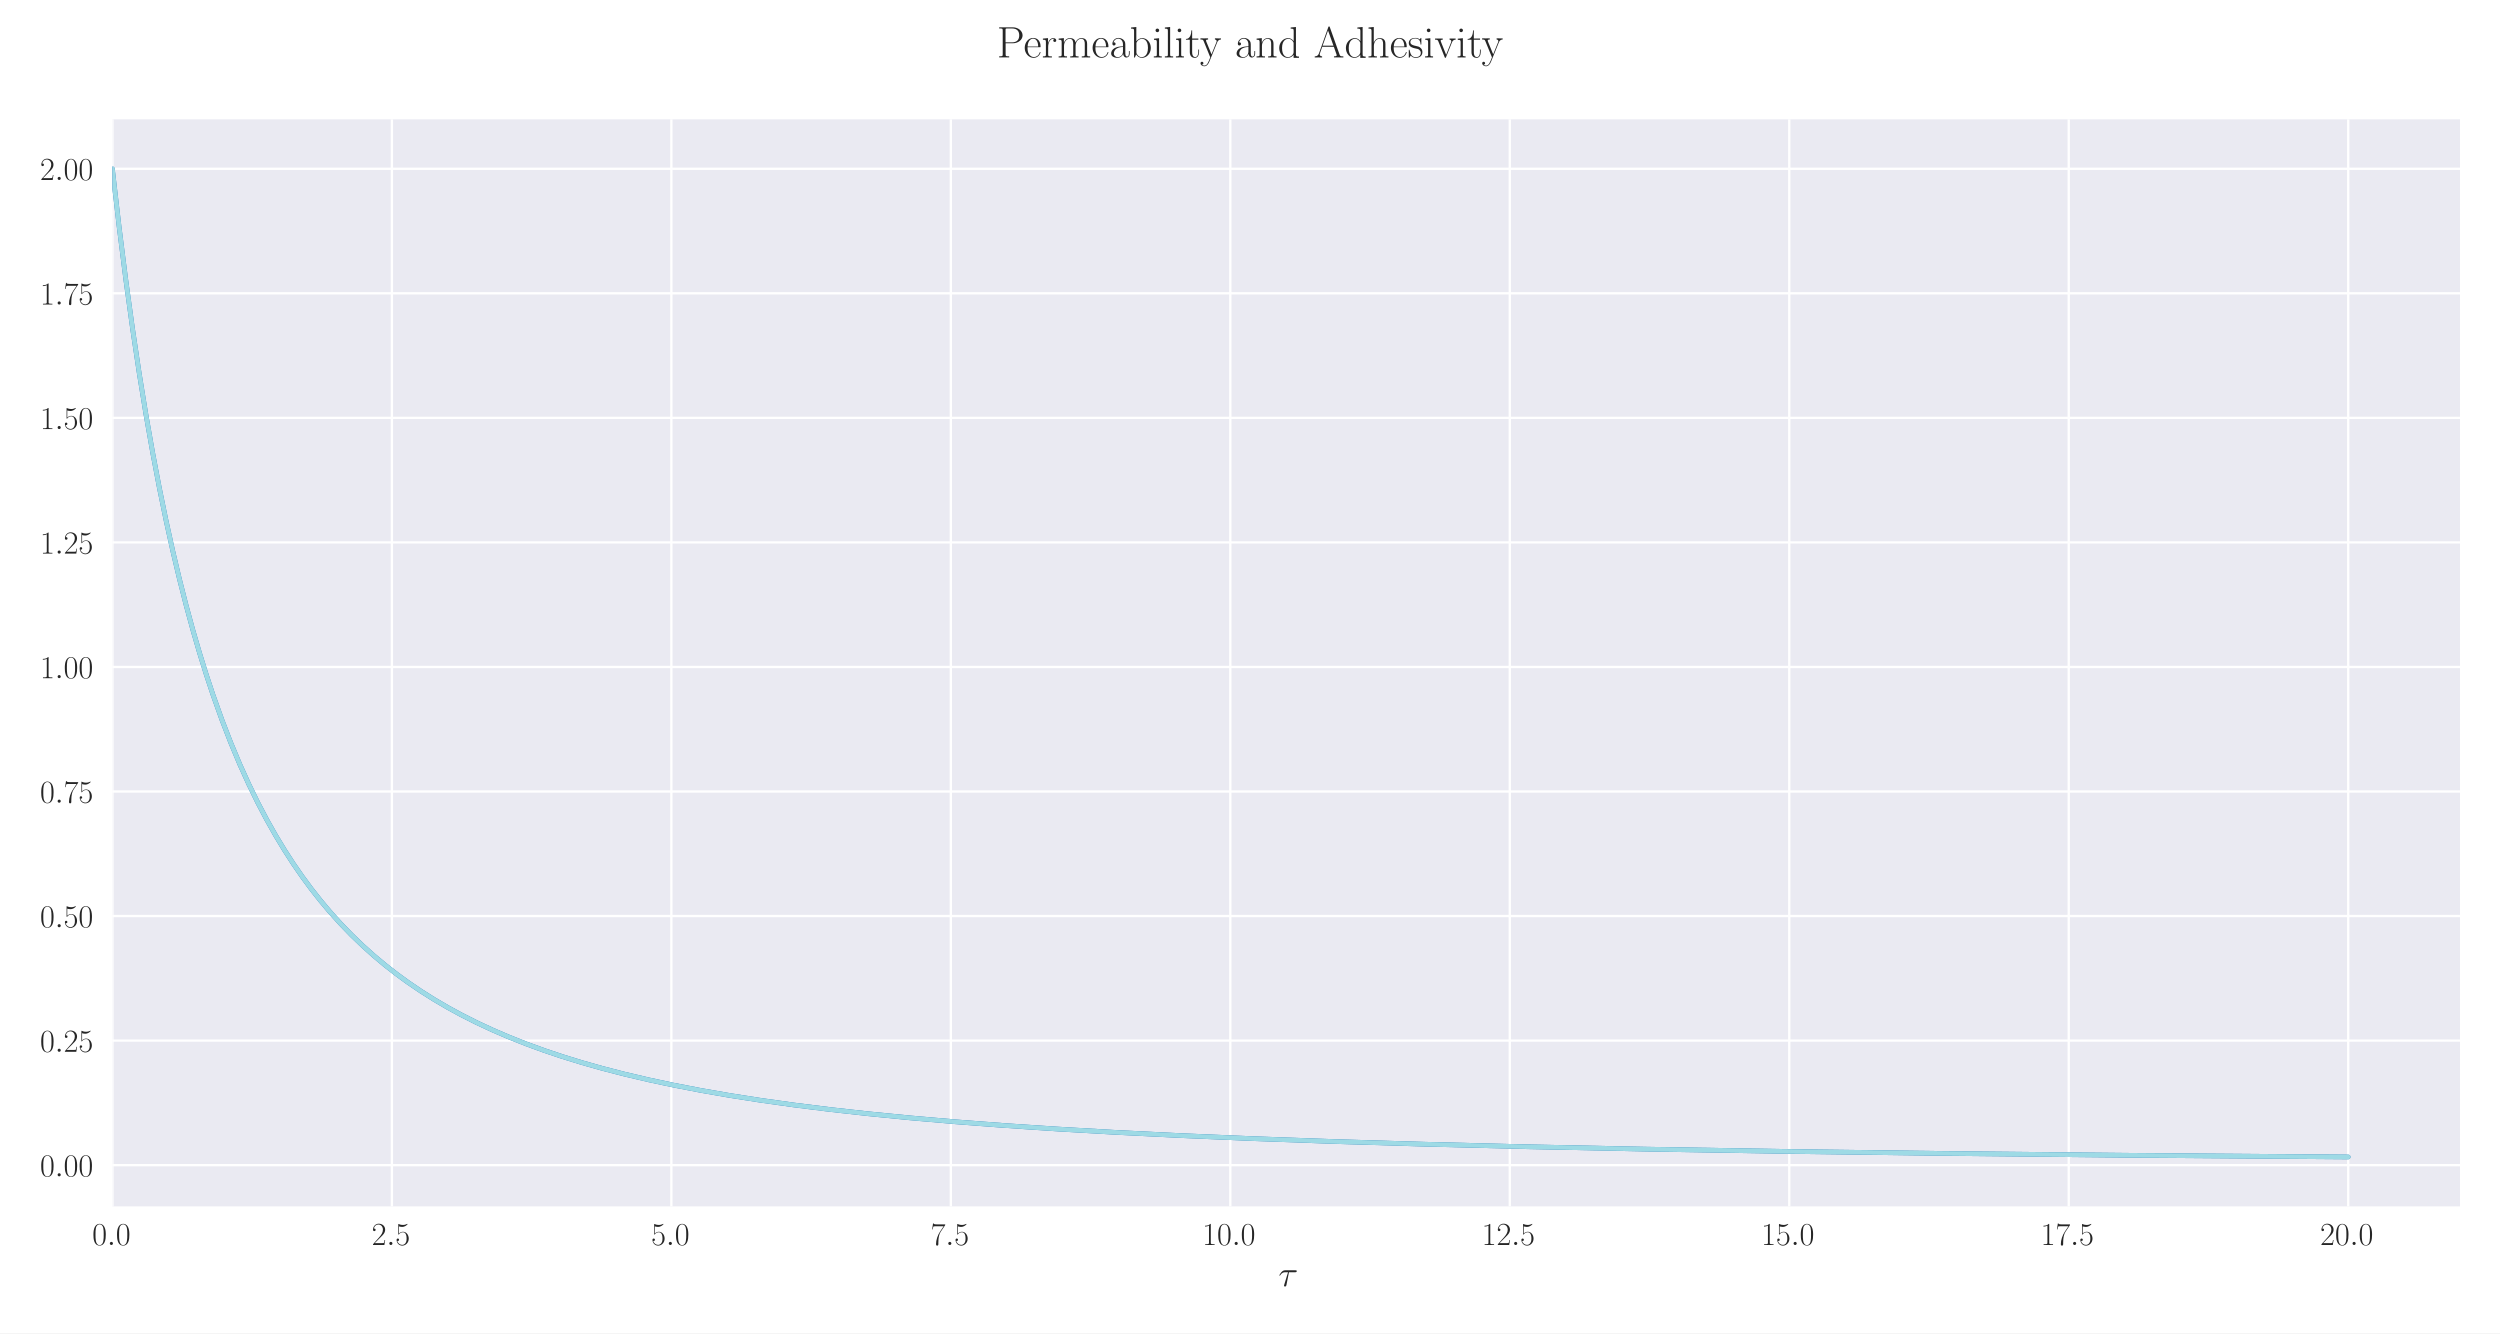
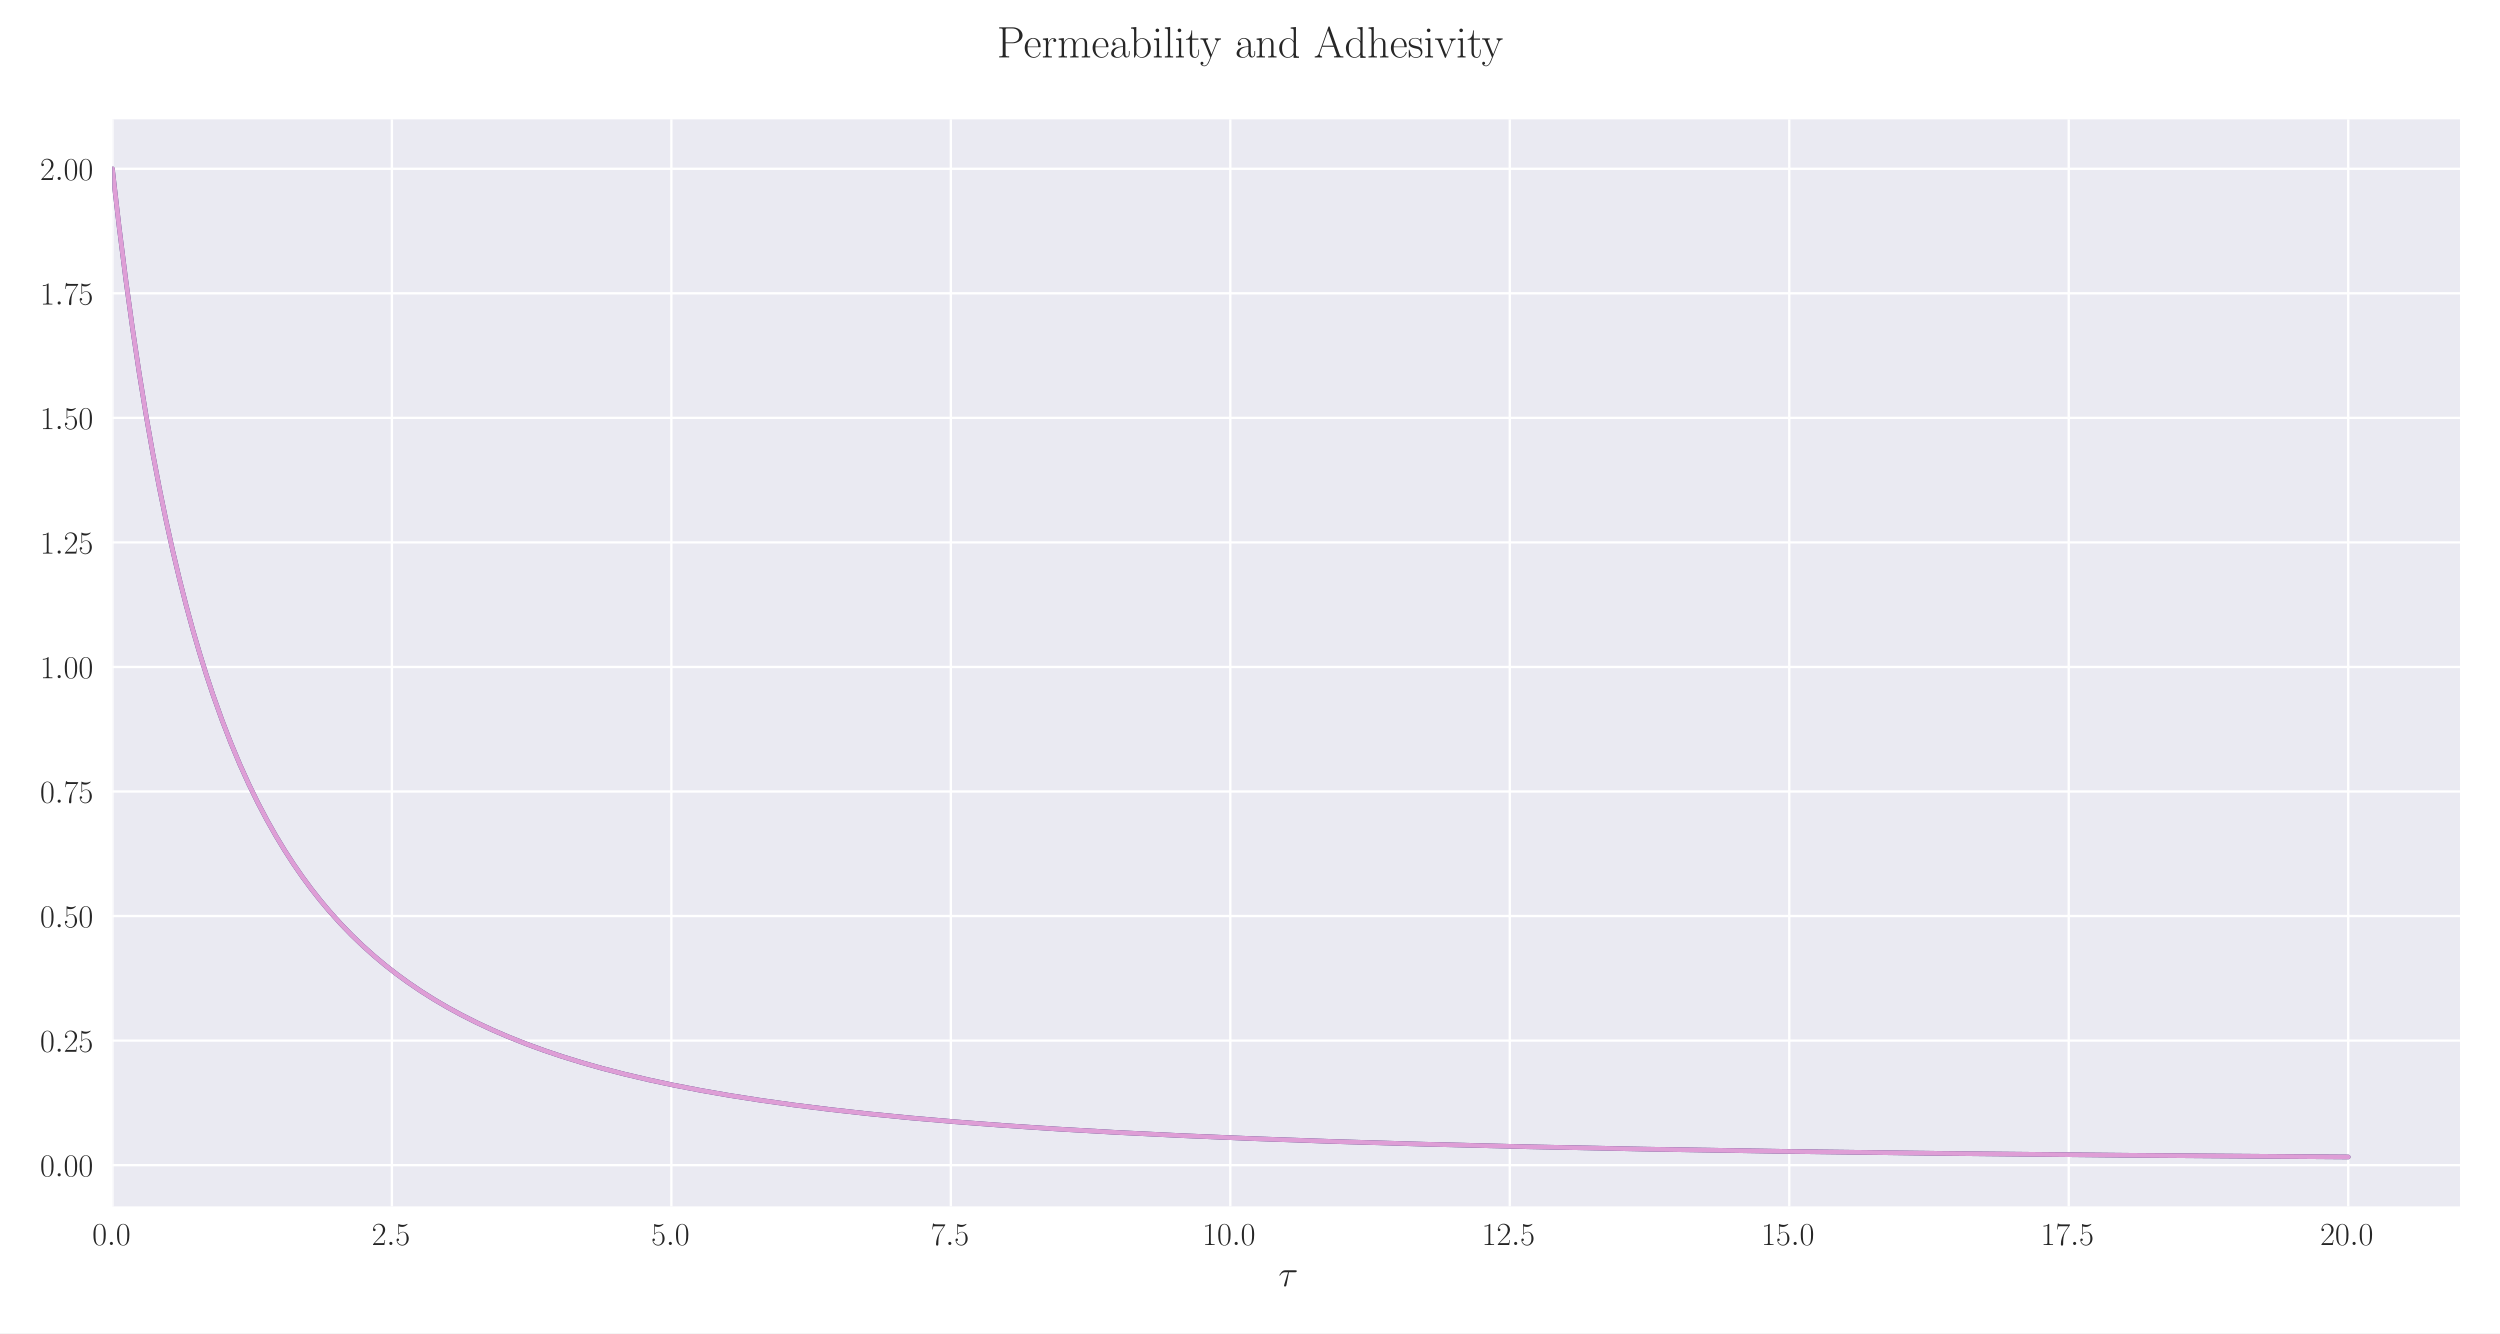
<svg xmlns="http://www.w3.org/2000/svg" xmlns:xlink="http://www.w3.org/1999/xlink" width="1080pt" height="576pt" viewBox="0 0 1080 576" version="1.1">
  <defs>
    <style type="text/css">*{stroke-linejoin: round; stroke-linecap: butt}</style>
  </defs>
  <g id="figure_1">
    <g id="patch_1">
      <path d="M 0 576  L 1080 576  L 1080 0  L 0 0  z " style="fill: #ffffff" />
    </g>
    <g id="axes_1">
      <g id="patch_2">
        <path d="M 48.559 521.153  L 1062.72 521.153  L 1062.72 51.564  L 48.559 51.564  z " style="fill: #eaeaf2" />
      </g>
      <g id="matplotlib.axis_1">
        <g id="xtick_1">
          <g id="line2d_1">
-             <path d="M 48.559 521.153  L 48.559 51.564  " clip-path="url(#pfae869abbf)" style="fill: none; stroke: #ffffff; stroke-linecap: round" />
+             <path d="M 48.559 521.153  L 48.559 51.564  " clip-path="url(#pb18ae7e3a8)" style="fill: none; stroke: #ffffff; stroke-linecap: round" />
          </g>
          <g id="line2d_2" />
          <g id="text_1">
            <g style="fill: #262626" transform="translate(39.83378 537.8389) scale(0.14 -0.14)">
              <defs>
                <path id="CMR17-30" d="M 2688 2025  C 2688 2416 2682 3080 2413 3591  C 2176 4039 1798 4198 1466 4198  C 1158 4198 768 4058 525 3597  C 269 3118 243 2524 243 2025  C 243 1661 250 1106 448 619  C 723 -39 1216 -128 1466 -128  C 1760 -128 2208 -7 2470 600  C 2662 1042 2688 1559 2688 2025  z M 1466 -26  C 1056 -26 813 325 723 812  C 653 1188 653 1738 653 2096  C 653 2588 653 2997 736 3387  C 858 3929 1216 4096 1466 4096  C 1728 4096 2067 3923 2189 3400  C 2272 3036 2278 2607 2278 2096  C 2278 1680 2278 1169 2202 792  C 2067 95 1690 -26 1466 -26  z " transform="scale(0.015625)" />
                <path id="CMMI12-3a" d="M 1178 307  C 1178 492 1024 619 870 619  C 685 619 557 466 557 313  C 557 128 710 0 864 0  C 1050 0 1178 153 1178 307  z " transform="scale(0.015625)" />
              </defs>
              <use xlink:href="#CMR17-30" transform="scale(0.996264)" />
              <use xlink:href="#CMMI12-3a" transform="translate(45.69048 0) scale(0.996264)" />
              <use xlink:href="#CMR17-30" transform="translate(72.78765 0) scale(0.996264)" />
            </g>
          </g>
        </g>
        <g id="xtick_2">
          <g id="line2d_3">
-             <path d="M 169.293 521.153  L 169.293 51.564  " clip-path="url(#pfae869abbf)" style="fill: none; stroke: #ffffff; stroke-linecap: round" />
+             <path d="M 169.293 521.153  L 169.293 51.564  " clip-path="url(#pb18ae7e3a8)" style="fill: none; stroke: #ffffff; stroke-linecap: round" />
          </g>
          <g id="line2d_4" />
          <g id="text_2">
            <g style="fill: #262626" transform="translate(160.5672 537.8389) scale(0.14 -0.14)">
              <defs>
                <path id="CMR17-32" d="M 2669 989  L 2554 989  C 2490 536 2438 459 2413 420  C 2381 369 1920 369 1830 369  L 602 369  C 832 619 1280 1072 1824 1597  C 2214 1967 2669 2402 2669 3035  C 2669 3790 2067 4224 1395 4224  C 691 4224 262 3604 262 3030  C 262 2780 448 2748 525 2748  C 589 2748 781 2787 781 3010  C 781 3207 614 3264 525 3264  C 486 3264 448 3258 422 3245  C 544 3790 915 4058 1306 4058  C 1862 4058 2227 3617 2227 3035  C 2227 2479 1901 2000 1536 1584  L 262 146  L 262 0  L 2515 0  L 2669 989  z " transform="scale(0.015625)" />
                <path id="CMR17-35" d="M 730 3692  C 794 3666 1056 3584 1325 3584  C 1920 3584 2246 3911 2432 4100  C 2432 4157 2432 4192 2394 4192  C 2387 4192 2374 4192 2323 4163  C 2099 4058 1837 3973 1517 3973  C 1325 3973 1037 3999 723 4139  C 653 4171 640 4171 634 4171  C 602 4171 595 4164 595 4037  L 595 2203  C 595 2089 595 2057 659 2057  C 691 2057 704 2070 736 2114  C 941 2401 1222 2522 1542 2522  C 1766 2522 2246 2382 2246 1289  C 2246 1085 2246 715 2054 421  C 1894 159 1645 25 1370 25  C 947 25 518 320 403 814  C 429 807 480 795 506 795  C 589 795 749 840 749 1038  C 749 1210 627 1280 506 1280  C 358 1280 262 1190 262 1011  C 262 454 704 -128 1382 -128  C 2042 -128 2669 440 2669 1264  C 2669 2030 2170 2624 1549 2624  C 1222 2624 947 2503 730 2274  L 730 3692  z " transform="scale(0.015625)" />
              </defs>
              <use xlink:href="#CMR17-32" transform="scale(0.996264)" />
              <use xlink:href="#CMMI12-3a" transform="translate(45.69048 0) scale(0.996264)" />
              <use xlink:href="#CMR17-35" transform="translate(72.78765 0) scale(0.996264)" />
            </g>
          </g>
        </g>
        <g id="xtick_3">
          <g id="line2d_5">
-             <path d="M 290.026 521.153  L 290.026 51.564  " clip-path="url(#pfae869abbf)" style="fill: none; stroke: #ffffff; stroke-linecap: round" />
+             <path d="M 290.026 521.153  L 290.026 51.564  " clip-path="url(#pb18ae7e3a8)" style="fill: none; stroke: #ffffff; stroke-linecap: round" />
          </g>
          <g id="line2d_6" />
          <g id="text_3">
            <g style="fill: #262626" transform="translate(281.3007 537.8389) scale(0.14 -0.14)">
              <use xlink:href="#CMR17-35" transform="scale(0.996264)" />
              <use xlink:href="#CMMI12-3a" transform="translate(45.69048 0) scale(0.996264)" />
              <use xlink:href="#CMR17-30" transform="translate(72.78765 0) scale(0.996264)" />
            </g>
          </g>
        </g>
        <g id="xtick_4">
          <g id="line2d_7">
-             <path d="M 410.759 521.153  L 410.759 51.564  " clip-path="url(#pfae869abbf)" style="fill: none; stroke: #ffffff; stroke-linecap: round" />
+             <path d="M 410.759 521.153  L 410.759 51.564  " clip-path="url(#pb18ae7e3a8)" style="fill: none; stroke: #ffffff; stroke-linecap: round" />
          </g>
          <g id="line2d_8" />
          <g id="text_4">
            <g style="fill: #262626" transform="translate(402.0341 537.8389) scale(0.14 -0.14)">
              <defs>
                <path id="CMR17-37" d="M 2886 3941  L 2886 4081  L 1382 4081  C 634 4081 621 4165 595 4288  L 480 4288  L 294 3094  L 410 3094  C 429 3215 474 3540 550 3661  C 589 3712 1062 3712 1171 3712  L 2579 3712  L 1869 2661  C 1395 1954 1069 999 1069 165  C 1069 89 1069 -128 1299 -128  C 1530 -128 1530 89 1530 171  L 1530 465  C 1530 1508 1709 2196 2003 2636  L 2886 3941  z " transform="scale(0.015625)" />
              </defs>
              <use xlink:href="#CMR17-37" transform="scale(0.996264)" />
              <use xlink:href="#CMMI12-3a" transform="translate(45.69048 0) scale(0.996264)" />
              <use xlink:href="#CMR17-35" transform="translate(72.78765 0) scale(0.996264)" />
            </g>
          </g>
        </g>
        <g id="xtick_5">
          <g id="line2d_9">
-             <path d="M 531.493 521.153  L 531.493 51.564  " clip-path="url(#pfae869abbf)" style="fill: none; stroke: #ffffff; stroke-linecap: round" />
+             <path d="M 531.493 521.153  L 531.493 51.564  " clip-path="url(#pb18ae7e3a8)" style="fill: none; stroke: #ffffff; stroke-linecap: round" />
          </g>
          <g id="line2d_10" />
          <g id="text_5">
            <g style="fill: #262626" transform="translate(519.3533 537.8389) scale(0.14 -0.14)">
              <defs>
                <path id="CMR17-31" d="M 1702 4058  C 1702 4192 1696 4192 1606 4192  C 1357 3916 979 3827 621 3827  C 602 3827 570 3827 563 3808  C 557 3795 557 3782 557 3648  C 755 3648 1088 3686 1344 3839  L 1344 461  C 1344 236 1331 160 781 160  L 589 160  L 589 0  C 896 0 1216 0 1523 0  C 1830 0 2150 0 2458 0  L 2458 160  L 2266 160  C 1715 160 1702 230 1702 458  L 1702 4058  z " transform="scale(0.015625)" />
              </defs>
              <use xlink:href="#CMR17-31" transform="scale(0.996264)" />
              <use xlink:href="#CMR17-30" transform="translate(45.69048 0) scale(0.996264)" />
              <use xlink:href="#CMMI12-3a" transform="translate(91.38095 0) scale(0.996264)" />
              <use xlink:href="#CMR17-30" transform="translate(118.4781 0) scale(0.996264)" />
            </g>
          </g>
        </g>
        <g id="xtick_6">
          <g id="line2d_11">
-             <path d="M 652.226 521.153  L 652.226 51.564  " clip-path="url(#pfae869abbf)" style="fill: none; stroke: #ffffff; stroke-linecap: round" />
+             <path d="M 652.226 521.153  L 652.226 51.564  " clip-path="url(#pb18ae7e3a8)" style="fill: none; stroke: #ffffff; stroke-linecap: round" />
          </g>
          <g id="line2d_12" />
          <g id="text_6">
            <g style="fill: #262626" transform="translate(640.0868 537.8389) scale(0.14 -0.14)">
              <use xlink:href="#CMR17-31" transform="scale(0.996264)" />
              <use xlink:href="#CMR17-32" transform="translate(45.69048 0) scale(0.996264)" />
              <use xlink:href="#CMMI12-3a" transform="translate(91.38095 0) scale(0.996264)" />
              <use xlink:href="#CMR17-35" transform="translate(118.4781 0) scale(0.996264)" />
            </g>
          </g>
        </g>
        <g id="xtick_7">
          <g id="line2d_13">
-             <path d="M 772.96 521.153  L 772.96 51.564  " clip-path="url(#pfae869abbf)" style="fill: none; stroke: #ffffff; stroke-linecap: round" />
+             <path d="M 772.96 521.153  L 772.96 51.564  " clip-path="url(#pb18ae7e3a8)" style="fill: none; stroke: #ffffff; stroke-linecap: round" />
          </g>
          <g id="line2d_14" />
          <g id="text_7">
            <g style="fill: #262626" transform="translate(760.8202 537.8389) scale(0.14 -0.14)">
              <use xlink:href="#CMR17-31" transform="scale(0.996264)" />
              <use xlink:href="#CMR17-35" transform="translate(45.69048 0) scale(0.996264)" />
              <use xlink:href="#CMMI12-3a" transform="translate(91.38095 0) scale(0.996264)" />
              <use xlink:href="#CMR17-30" transform="translate(118.4781 0) scale(0.996264)" />
            </g>
          </g>
        </g>
        <g id="xtick_8">
          <g id="line2d_15">
-             <path d="M 893.693 521.153  L 893.693 51.564  " clip-path="url(#pfae869abbf)" style="fill: none; stroke: #ffffff; stroke-linecap: round" />
+             <path d="M 893.693 521.153  L 893.693 51.564  " clip-path="url(#pb18ae7e3a8)" style="fill: none; stroke: #ffffff; stroke-linecap: round" />
          </g>
          <g id="line2d_16" />
          <g id="text_8">
            <g style="fill: #262626" transform="translate(881.5536 537.8389) scale(0.14 -0.14)">
              <use xlink:href="#CMR17-31" transform="scale(0.996264)" />
              <use xlink:href="#CMR17-37" transform="translate(45.69048 0) scale(0.996264)" />
              <use xlink:href="#CMMI12-3a" transform="translate(91.38095 0) scale(0.996264)" />
              <use xlink:href="#CMR17-35" transform="translate(118.4781 0) scale(0.996264)" />
            </g>
          </g>
        </g>
        <g id="xtick_9">
          <g id="line2d_17">
-             <path d="M 1014.427 521.153  L 1014.427 51.564  " clip-path="url(#pfae869abbf)" style="fill: none; stroke: #ffffff; stroke-linecap: round" />
+             <path d="M 1014.427 521.153  L 1014.427 51.564  " clip-path="url(#pb18ae7e3a8)" style="fill: none; stroke: #ffffff; stroke-linecap: round" />
          </g>
          <g id="line2d_18" />
          <g id="text_9">
            <g style="fill: #262626" transform="translate(1002.287 537.8389) scale(0.14 -0.14)">
              <use xlink:href="#CMR17-32" transform="scale(0.996264)" />
              <use xlink:href="#CMR17-30" transform="translate(45.69048 0) scale(0.996264)" />
              <use xlink:href="#CMMI12-3a" transform="translate(91.38095 0) scale(0.996264)" />
              <use xlink:href="#CMR17-30" transform="translate(118.4781 0) scale(0.996264)" />
            </g>
          </g>
        </g>
        <g id="text_10">
          <g style="fill: #262626" transform="translate(552.2504 555.6205) scale(0.16 -0.16)">
            <defs>
              <path id="CMMI12-1c" d="M 1837 2408  L 2899 2408  C 2982 2408 3194 2408 3194 2612  C 3194 2752 3072 2752 2957 2752  L 1197 2752  C 1050 2752 832 2752 538 2440  C 371 2255 166 1917 166 1879  C 166 1841 198 1828 237 1828  C 282 1828 288 1847 320 1885  C 653 2408 986 2408 1146 2408  L 1677 2408  L 1011 223  C 979 127 979 114 979 95  C 979 25 1024 -64 1152 -64  C 1350 -64 1382 108 1402 203  L 1837 2408  z " transform="scale(0.015625)" />
            </defs>
            <use xlink:href="#CMMI12-1c" transform="scale(0.996264)" />
          </g>
        </g>
      </g>
      <g id="matplotlib.axis_2">
        <g id="ytick_1">
          <g id="line2d_19">
-             <path d="M 48.559 503.342  L 1062.72 503.342  " clip-path="url(#pfae869abbf)" style="fill: none; stroke: #ffffff; stroke-linecap: round" />
+             <path d="M 48.559 503.342  L 1062.72 503.342  " clip-path="url(#pb18ae7e3a8)" style="fill: none; stroke: #ffffff; stroke-linecap: round" />
          </g>
          <g id="line2d_20" />
          <g id="text_11">
            <g style="fill: #262626" transform="translate(17.28 508.1851) scale(0.14 -0.14)">
              <use xlink:href="#CMR17-30" transform="scale(0.996264)" />
              <use xlink:href="#CMMI12-3a" transform="translate(45.69048 0) scale(0.996264)" />
              <use xlink:href="#CMR17-30" transform="translate(72.78765 0) scale(0.996264)" />
              <use xlink:href="#CMR17-30" transform="translate(118.4781 0) scale(0.996264)" />
            </g>
          </g>
        </g>
        <g id="ytick_2">
          <g id="line2d_21">
-             <path d="M 48.559 449.538  L 1062.72 449.538  " clip-path="url(#pfae869abbf)" style="fill: none; stroke: #ffffff; stroke-linecap: round" />
+             <path d="M 48.559 449.538  L 1062.72 449.538  " clip-path="url(#pb18ae7e3a8)" style="fill: none; stroke: #ffffff; stroke-linecap: round" />
          </g>
          <g id="line2d_22" />
          <g id="text_12">
            <g style="fill: #262626" transform="translate(17.28 454.3809) scale(0.14 -0.14)">
              <use xlink:href="#CMR17-30" transform="scale(0.996264)" />
              <use xlink:href="#CMMI12-3a" transform="translate(45.69048 0) scale(0.996264)" />
              <use xlink:href="#CMR17-32" transform="translate(72.78765 0) scale(0.996264)" />
              <use xlink:href="#CMR17-35" transform="translate(118.4781 0) scale(0.996264)" />
            </g>
          </g>
        </g>
        <g id="ytick_3">
          <g id="line2d_23">
-             <path d="M 48.559 395.734  L 1062.72 395.734  " clip-path="url(#pfae869abbf)" style="fill: none; stroke: #ffffff; stroke-linecap: round" />
+             <path d="M 48.559 395.734  L 1062.72 395.734  " clip-path="url(#pb18ae7e3a8)" style="fill: none; stroke: #ffffff; stroke-linecap: round" />
          </g>
          <g id="line2d_24" />
          <g id="text_13">
            <g style="fill: #262626" transform="translate(17.28 400.5768) scale(0.14 -0.14)">
              <use xlink:href="#CMR17-30" transform="scale(0.996264)" />
              <use xlink:href="#CMMI12-3a" transform="translate(45.69048 0) scale(0.996264)" />
              <use xlink:href="#CMR17-35" transform="translate(72.78765 0) scale(0.996264)" />
              <use xlink:href="#CMR17-30" transform="translate(118.4781 0) scale(0.996264)" />
            </g>
          </g>
        </g>
        <g id="ytick_4">
          <g id="line2d_25">
-             <path d="M 48.559 341.93  L 1062.72 341.93  " clip-path="url(#pfae869abbf)" style="fill: none; stroke: #ffffff; stroke-linecap: round" />
+             <path d="M 48.559 341.93  L 1062.72 341.93  " clip-path="url(#pb18ae7e3a8)" style="fill: none; stroke: #ffffff; stroke-linecap: round" />
          </g>
          <g id="line2d_26" />
          <g id="text_14">
            <g style="fill: #262626" transform="translate(17.28 346.7727) scale(0.14 -0.14)">
              <use xlink:href="#CMR17-30" transform="scale(0.996264)" />
              <use xlink:href="#CMMI12-3a" transform="translate(45.69048 0) scale(0.996264)" />
              <use xlink:href="#CMR17-37" transform="translate(72.78765 0) scale(0.996264)" />
              <use xlink:href="#CMR17-35" transform="translate(118.4781 0) scale(0.996264)" />
            </g>
          </g>
        </g>
        <g id="ytick_5">
          <g id="line2d_27">
-             <path d="M 48.559 288.126  L 1062.72 288.126  " clip-path="url(#pfae869abbf)" style="fill: none; stroke: #ffffff; stroke-linecap: round" />
+             <path d="M 48.559 288.126  L 1062.72 288.126  " clip-path="url(#pb18ae7e3a8)" style="fill: none; stroke: #ffffff; stroke-linecap: round" />
          </g>
          <g id="line2d_28" />
          <g id="text_15">
            <g style="fill: #262626" transform="translate(17.28 292.9685) scale(0.14 -0.14)">
              <use xlink:href="#CMR17-31" transform="scale(0.996264)" />
              <use xlink:href="#CMMI12-3a" transform="translate(45.69048 0) scale(0.996264)" />
              <use xlink:href="#CMR17-30" transform="translate(72.78765 0) scale(0.996264)" />
              <use xlink:href="#CMR17-30" transform="translate(118.4781 0) scale(0.996264)" />
            </g>
          </g>
        </g>
        <g id="ytick_6">
          <g id="line2d_29">
-             <path d="M 48.559 234.321  L 1062.72 234.321  " clip-path="url(#pfae869abbf)" style="fill: none; stroke: #ffffff; stroke-linecap: round" />
+             <path d="M 48.559 234.321  L 1062.72 234.321  " clip-path="url(#pb18ae7e3a8)" style="fill: none; stroke: #ffffff; stroke-linecap: round" />
          </g>
          <g id="line2d_30" />
          <g id="text_16">
            <g style="fill: #262626" transform="translate(17.28 239.1644) scale(0.14 -0.14)">
              <use xlink:href="#CMR17-31" transform="scale(0.996264)" />
              <use xlink:href="#CMMI12-3a" transform="translate(45.69048 0) scale(0.996264)" />
              <use xlink:href="#CMR17-32" transform="translate(72.78765 0) scale(0.996264)" />
              <use xlink:href="#CMR17-35" transform="translate(118.4781 0) scale(0.996264)" />
            </g>
          </g>
        </g>
        <g id="ytick_7">
          <g id="line2d_31">
-             <path d="M 48.559 180.517  L 1062.72 180.517  " clip-path="url(#pfae869abbf)" style="fill: none; stroke: #ffffff; stroke-linecap: round" />
+             <path d="M 48.559 180.517  L 1062.72 180.517  " clip-path="url(#pb18ae7e3a8)" style="fill: none; stroke: #ffffff; stroke-linecap: round" />
          </g>
          <g id="line2d_32" />
          <g id="text_17">
            <g style="fill: #262626" transform="translate(17.28 185.3603) scale(0.14 -0.14)">
              <use xlink:href="#CMR17-31" transform="scale(0.996264)" />
              <use xlink:href="#CMMI12-3a" transform="translate(45.69048 0) scale(0.996264)" />
              <use xlink:href="#CMR17-35" transform="translate(72.78765 0) scale(0.996264)" />
              <use xlink:href="#CMR17-30" transform="translate(118.4781 0) scale(0.996264)" />
            </g>
          </g>
        </g>
        <g id="ytick_8">
          <g id="line2d_33">
-             <path d="M 48.559 126.713  L 1062.72 126.713  " clip-path="url(#pfae869abbf)" style="fill: none; stroke: #ffffff; stroke-linecap: round" />
+             <path d="M 48.559 126.713  L 1062.72 126.713  " clip-path="url(#pb18ae7e3a8)" style="fill: none; stroke: #ffffff; stroke-linecap: round" />
          </g>
          <g id="line2d_34" />
          <g id="text_18">
            <g style="fill: #262626" transform="translate(17.28 131.5561) scale(0.14 -0.14)">
              <use xlink:href="#CMR17-31" transform="scale(0.996264)" />
              <use xlink:href="#CMMI12-3a" transform="translate(45.69048 0) scale(0.996264)" />
              <use xlink:href="#CMR17-37" transform="translate(72.78765 0) scale(0.996264)" />
              <use xlink:href="#CMR17-35" transform="translate(118.4781 0) scale(0.996264)" />
            </g>
          </g>
        </g>
        <g id="ytick_9">
          <g id="line2d_35">
-             <path d="M 48.559 72.909  L 1062.72 72.909  " clip-path="url(#pfae869abbf)" style="fill: none; stroke: #ffffff; stroke-linecap: round" />
+             <path d="M 48.559 72.909  L 1062.72 72.909  " clip-path="url(#pb18ae7e3a8)" style="fill: none; stroke: #ffffff; stroke-linecap: round" />
          </g>
          <g id="line2d_36" />
          <g id="text_19">
            <g style="fill: #262626" transform="translate(17.28 77.75201) scale(0.14 -0.14)">
              <use xlink:href="#CMR17-32" transform="scale(0.996264)" />
              <use xlink:href="#CMMI12-3a" transform="translate(45.69048 0) scale(0.996264)" />
              <use xlink:href="#CMR17-30" transform="translate(72.78765 0) scale(0.996264)" />
              <use xlink:href="#CMR17-30" transform="translate(118.4781 0) scale(0.996264)" />
            </g>
          </g>
        </g>
      </g>
      <g id="line2d_37">
-         <path d="M 48.559 72.909  L 51.457 97.974  L 54.354 120.903  L 57.252 141.931  L 60.149 161.264  L 63.047 179.08  L 65.945 195.533  L 68.842 210.761  L 71.74 224.882  L 74.637 238.001  L 77.535 250.21  L 80.433 261.593  L 83.33 272.222  L 86.228 282.163  L 89.126 291.474  L 92.023 300.208  L 95.887 311.034  L 99.75 321.014  L 103.614 330.235  L 107.477 338.772  L 111.34 346.69  L 115.204 354.049  L 119.067 360.9  L 122.931 367.289  L 126.794 373.256  L 130.658 378.838  L 134.521 384.068  L 138.385 388.974  L 142.248 393.582  L 147.078 398.961  L 151.907 403.952  L 156.736 408.593  L 161.566 412.916  L 166.395 416.949  L 171.224 420.718  L 176.054 424.244  L 181.849 428.186  L 187.644 431.839  L 193.439 435.232  L 199.234 438.388  L 205.995 441.801  L 212.757 444.95  L 219.518 447.864  L 227.245 450.934  L 234.972 453.756  L 242.698 456.356  L 251.391 459.043  L 260.084 461.505  L 269.743 464.008  L 280.367 466.51  L 290.992 468.78  L 302.582 471.024  L 315.139 473.218  L 328.661 475.339  L 343.149 477.372  L 358.603 479.306  L 375.022 481.132  L 393.374 482.938  L 412.691 484.61  L 433.94 486.223  L 457.121 487.755  L 482.234 489.194  L 510.244 490.575  L 541.152 491.877  L 575.923 493.117  L 615.523 494.299  L 659.953 495.396  L 711.144 496.43  L 770.062 497.388  L 838.639 498.271  L 918.806 499.076  L 1014.427 499.808  L 1014.427 499.808  " clip-path="url(#pfae869abbf)" style="fill: none; stroke: #1f77b4; stroke-width: 2; stroke-linecap: round" />
+         <path d="M 48.559 72.909  L 51.457 97.974  L 54.354 120.903  L 57.252 141.931  L 60.149 161.264  L 63.047 179.08  L 65.945 195.533  L 68.842 210.761  L 71.74 224.882  L 74.637 238.001  L 77.535 250.21  L 80.433 261.593  L 83.33 272.222  L 86.228 282.163  L 89.126 291.474  L 92.023 300.208  L 95.887 311.034  L 99.75 321.014  L 103.614 330.235  L 107.477 338.772  L 111.34 346.69  L 115.204 354.049  L 119.067 360.9  L 122.931 367.289  L 126.794 373.256  L 130.658 378.838  L 134.521 384.068  L 138.385 388.974  L 142.248 393.582  L 147.078 398.961  L 151.907 403.952  L 156.736 408.593  L 161.566 412.916  L 166.395 416.949  L 171.224 420.718  L 176.054 424.244  L 181.849 428.186  L 187.644 431.839  L 193.439 435.232  L 199.234 438.388  L 205.995 441.801  L 212.757 444.95  L 219.518 447.864  L 227.245 450.934  L 234.972 453.756  L 242.698 456.356  L 251.391 459.043  L 260.084 461.505  L 269.743 464.008  L 280.367 466.51  L 290.992 468.78  L 302.582 471.024  L 315.139 473.218  L 328.661 475.339  L 343.149 477.372  L 358.603 479.306  L 375.022 481.132  L 393.374 482.938  L 412.691 484.61  L 433.94 486.223  L 457.121 487.755  L 482.234 489.194  L 510.244 490.575  L 541.152 491.877  L 575.923 493.117  L 615.523 494.299  L 659.953 495.396  L 711.144 496.43  L 770.062 497.388  L 838.639 498.271  L 918.806 499.076  L 1014.427 499.808  L 1014.427 499.808  " clip-path="url(#pb18ae7e3a8)" style="fill: none; stroke: #393b79; stroke-width: 2; stroke-linecap: round" />
      </g>
      <g id="line2d_38">
-         <path d="M 48.559 72.909  L 51.457 97.974  L 54.354 120.903  L 57.252 141.931  L 60.149 161.264  L 63.047 179.08  L 65.945 195.533  L 68.842 210.761  L 71.74 224.882  L 74.637 238.001  L 77.535 250.21  L 80.433 261.593  L 83.33 272.222  L 86.228 282.163  L 89.126 291.474  L 92.023 300.208  L 95.887 311.034  L 99.75 321.014  L 103.614 330.235  L 107.477 338.772  L 111.34 346.69  L 115.204 354.049  L 119.067 360.9  L 122.931 367.289  L 126.794 373.256  L 130.658 378.838  L 134.521 384.068  L 138.385 388.974  L 142.248 393.582  L 147.078 398.961  L 151.907 403.952  L 156.736 408.593  L 161.566 412.916  L 166.395 416.949  L 171.224 420.718  L 176.054 424.244  L 181.849 428.186  L 187.644 431.839  L 193.439 435.232  L 199.234 438.388  L 205.995 441.801  L 212.757 444.95  L 219.518 447.864  L 227.245 450.934  L 234.972 453.756  L 242.698 456.356  L 251.391 459.043  L 260.084 461.505  L 269.743 464.008  L 280.367 466.51  L 290.992 468.78  L 302.582 471.024  L 315.139 473.218  L 328.661 475.339  L 343.149 477.372  L 358.603 479.306  L 375.022 481.132  L 393.374 482.938  L 412.691 484.61  L 433.94 486.223  L 457.121 487.755  L 482.234 489.194  L 510.244 490.575  L 541.152 491.877  L 575.923 493.117  L 615.523 494.299  L 659.953 495.396  L 711.144 496.43  L 770.062 497.388  L 838.639 498.271  L 918.806 499.076  L 1014.427 499.808  L 1014.427 499.808  " clip-path="url(#pfae869abbf)" style="fill: none; stroke: #9edae5; stroke-width: 2; stroke-linecap: round" />
+         <path d="M 48.559 72.909  L 51.457 97.974  L 54.354 120.903  L 57.252 141.931  L 60.149 161.264  L 63.047 179.08  L 65.945 195.533  L 68.842 210.761  L 71.74 224.882  L 74.637 238.001  L 77.535 250.21  L 80.433 261.593  L 83.33 272.222  L 86.228 282.163  L 89.126 291.474  L 92.023 300.208  L 95.887 311.034  L 99.75 321.014  L 103.614 330.235  L 107.477 338.772  L 111.34 346.69  L 115.204 354.049  L 119.067 360.9  L 122.931 367.289  L 126.794 373.256  L 130.658 378.838  L 134.521 384.068  L 138.385 388.974  L 142.248 393.582  L 147.078 398.961  L 151.907 403.952  L 156.736 408.593  L 161.566 412.916  L 166.395 416.949  L 171.224 420.718  L 176.054 424.244  L 181.849 428.186  L 187.644 431.839  L 193.439 435.232  L 199.234 438.388  L 205.995 441.801  L 212.757 444.95  L 219.518 447.864  L 227.245 450.934  L 234.972 453.756  L 242.698 456.356  L 251.391 459.043  L 260.084 461.505  L 269.743 464.008  L 280.367 466.51  L 290.992 468.78  L 302.582 471.024  L 315.139 473.218  L 328.661 475.339  L 343.149 477.372  L 358.603 479.306  L 375.022 481.132  L 393.374 482.938  L 412.691 484.61  L 433.94 486.223  L 457.121 487.755  L 482.234 489.194  L 510.244 490.575  L 541.152 491.877  L 575.923 493.117  L 615.523 494.299  L 659.953 495.396  L 711.144 496.43  L 770.062 497.388  L 838.639 498.271  L 918.806 499.076  L 1014.427 499.808  L 1014.427 499.808  " clip-path="url(#pb18ae7e3a8)" style="fill: none; stroke: #de9ed6; stroke-width: 2; stroke-linecap: round" />
      </g>
      <g id="patch_3">
        <path d="M 48.559 521.153  L 48.559 51.564  " style="fill: none" />
      </g>
      <g id="patch_4">
        <path d="M 1062.72 521.153  L 1062.72 51.564  " style="fill: none" />
      </g>
      <g id="patch_5">
        <path d="M 48.559 521.153  L 1062.72 521.153  " style="fill: none" />
      </g>
      <g id="patch_6">
        <path d="M 48.559 51.564  L 1062.72 51.564  " style="fill: none" />
      </g>
    </g>
    <g id="text_20">
      <g style="fill: #262626" transform="translate(430.6451 24.80352) scale(0.192 -0.192)">
        <defs>
          <path id="CMR17-50" d="M 1267 2042  L 2291 2042  C 3117 2042 3718 2578 3718 3184  C 3718 3791 3130 4352 2291 4352  L 333 4352  L 333 4186  C 774 4186 845 4186 845 3899  L 845 446  C 845 160 774 160 333 160  L 333 0  C 518 0 858 0 1056 0  C 1254 0 1594 0 1779 0  L 1779 160  C 1338 160 1267 160 1267 446  L 1267 2042  z M 1254 2176  L 1254 3938  C 1254 4155 1267 4186 1523 4186  L 2170 4186  C 2995 4186 3232 3714 3232 3184  C 3232 2604 2950 2176 2170 2176  L 1254 2176  z " transform="scale(0.015625)" />
          <path id="CMR17-65" d="M 2438 1472  C 2464 1498 2464 1511 2464 1576  C 2464 2238 2118 2816 1389 2816  C 710 2816 173 2169 173 1383  C 173 551 781 -64 1459 -64  C 2176 -64 2458 607 2458 740  C 2458 784 2419 784 2406 784  C 2362 784 2355 771 2330 696  C 2189 265 1837 51 1504 51  C 1229 51 954 203 781 480  C 582 803 582 1176 582 1472  L 2438 1472  z M 589 1568  C 634 2505 1126 2714 1382 2714  C 1818 2714 2112 2297 2118 1568  L 589 1568  z " transform="scale(0.015625)" />
          <path id="CMR17-72" d="M 960 1497  C 960 2112 1222 2688 1702 2688  C 1747 2688 1792 2682 1837 2662  C 1837 2662 1696 2617 1696 2452  C 1696 2298 1818 2234 1914 2234  C 1990 2234 2131 2279 2131 2458  C 2131 2663 1926 2790 1709 2790  C 1222 2790 1011 2317 947 2093  L 941 2093  L 941 2790  L 198 2720  L 198 2554  C 576 2554 634 2515 634 2208  L 634 428  C 634 184 608 153 198 153  L 198 -13  C 352 0 646 0 813 0  C 998 0 1325 0 1498 -13  L 1498 153  C 1037 153 960 153 960 440  L 960 1497  z " transform="scale(0.015625)" />
          <path id="CMR17-6d" d="M 4326 1933  C 4326 2252 4269 2790 3507 2790  C 3072 2790 2771 2496 2656 2151  L 2650 2151  C 2573 2676 2195 2790 1837 2790  C 1331 2790 1069 2400 973 2144  L 966 2144  L 966 2790  L 211 2720  L 211 2554  C 589 2554 646 2515 646 2208  L 646 428  C 646 184 621 153 211 153  L 211 -13  C 365 0 646 0 813 0  C 979 0 1267 0 1421 -13  L 1421 153  C 1011 153 986 178 986 428  L 986 1658  C 986 2247 1344 2688 1792 2688  C 2266 2688 2317 2266 2317 1958  L 2317 428  C 2317 184 2291 153 1882 153  L 1882 -13  C 2035 0 2317 0 2483 0  C 2650 0 2938 0 3091 -13  L 3091 153  C 2682 153 2656 178 2656 428  L 2656 1658  C 2656 2247 3014 2688 3462 2688  C 3936 2688 3987 2266 3987 1958  L 3987 428  C 3987 184 3962 153 3552 153  L 3552 -13  C 3706 0 3987 0 4154 0  C 4320 0 4608 0 4762 -13  L 4762 153  C 4352 153 4326 178 4326 428  L 4326 1933  z " transform="scale(0.015625)" />
          <path id="CMR17-61" d="M 2304 1653  C 2304 2072 2304 2294 2035 2543  C 1798 2752 1523 2816 1306 2816  C 800 2816 435 2407 435 1971  C 435 1728 627 1728 666 1728  C 749 1728 896 1778 896 1954  C 896 2112 774 2181 666 2181  C 640 2181 608 2174 589 2168  C 723 2592 1069 2714 1293 2714  C 1613 2714 1965 2429 1965 1885  L 1965 1600  C 1587 1600 1133 1549 774 1357  C 371 1133 256 813 256 570  C 256 77 832 -64 1171 -64  C 1523 -64 1850 139 1990 511  C 2003 233 2182 -18 2464 -18  C 2598 -18 2938 70 2938 567  L 2938 920  L 2822 920  L 2822 562  C 2822 178 2650 128 2566 128  C 2304 128 2304 458 2304 738  L 2304 1653  z M 1965 870  C 1965 317 1568 38 1216 38  C 896 38 646 275 646 570  C 646 761 730 1100 1101 1305  C 1408 1478 1760 1504 1965 1504  L 1965 870  z " transform="scale(0.015625)" />
          <path id="CMR17-62" d="M 960 4396  L 198 4326  L 198 4160  C 576 4160 634 4122 634 3817  L 634 -13  L 749 -13  L 934 441  C 1120 141 1395 -64 1766 -64  C 2406 -64 3053 500 3053 1370  C 3053 2188 2477 2790 1830 2790  C 1434 2790 1152 2579 960 2330  L 960 4396  z M 973 2004  C 973 2118 973 2138 1062 2272  C 1312 2657 1670 2688 1792 2688  C 1984 2688 2643 2585 2643 1376  C 2643 108 1888 38 1734 38  C 1536 38 1248 114 1043 486  C 973 608 973 621 973 735  L 973 2004  z " transform="scale(0.015625)" />
          <path id="CMR17-69" d="M 992 3909  C 992 4049 877 4170 730 4170  C 589 4170 467 4056 467 3909  C 467 3769 582 3648 730 3648  C 870 3648 992 3763 992 3909  z M 243 2706  L 243 2541  C 602 2541 653 2502 653 2197  L 653 427  C 653 184 627 153 218 153  L 218 -13  C 371 0 646 0 806 0  C 960 0 1222 0 1370 -13  L 1370 153  C 992 153 979 191 979 420  L 979 2776  L 243 2706  z " transform="scale(0.015625)" />
          <path id="CMR17-6c" d="M 979 4396  L 218 4326  L 218 4160  C 595 4160 653 4122 653 3817  L 653 426  C 653 184 627 153 218 153  L 218 -13  C 371 0 653 0 813 0  C 979 0 1261 0 1414 -13  L 1414 153  C 1005 153 979 178 979 426  L 979 4396  z " transform="scale(0.015625)" />
          <path id="CMR17-74" d="M 966 2560  L 1862 2560  L 1862 2725  L 966 2725  L 966 3904  L 851 3904  C 838 3245 614 2668 70 2668  L 70 2560  L 627 2560  L 627 771  C 627 650 627 -64 1370 -64  C 1747 -64 1965 306 1965 777  L 1965 1140  L 1850 1140  L 1850 783  C 1850 344 1677 51 1408 51  C 1222 51 966 178 966 758  L 966 2560  z " transform="scale(0.015625)" />
          <path id="CMR17-79" d="M 2496 2197  C 2656 2586 2944 2586 3034 2586  L 3034 2752  C 2912 2752 2752 2752 2630 2752  C 2496 2752 2285 2752 2157 2758  L 2157 2592  C 2400 2573 2406 2394 2406 2343  C 2406 2280 2394 2248 2362 2171  L 1664 449  L 902 2306  C 870 2382 870 2426 870 2433  C 870 2573 1018 2586 1171 2586  L 1171 2758  C 1018 2752 742 2752 582 2752  C 410 2752 205 2752 64 2758  L 64 2586  C 410 2586 448 2554 531 2350  L 1485 15  C 1197 -738 1030 -1178 627 -1178  C 557 -1178 397 -1159 282 -1044  C 429 -1031 493 -942 493 -833  C 493 -725 416 -629 288 -629  C 147 -629 77 -725 77 -840  C 77 -1095 339 -1280 627 -1280  C 998 -1280 1229 -922 1357 -604  L 2496 2197  z " transform="scale(0.015625)" />
          <path id="CMR17-6e" d="M 2656 1933  C 2656 2259 2592 2790 1837 2790  C 1331 2790 1069 2400 973 2144  L 966 2144  L 966 2790  L 211 2720  L 211 2554  C 589 2554 646 2515 646 2208  L 646 428  C 646 184 621 153 211 153  L 211 -13  C 365 0 646 0 813 0  C 979 0 1267 0 1421 -13  L 1421 153  C 1011 153 986 178 986 428  L 986 1658  C 986 2247 1344 2688 1792 2688  C 2266 2688 2317 2266 2317 1958  L 2317 428  C 2317 184 2291 153 1882 153  L 1882 -13  C 2035 0 2317 0 2483 0  C 2650 0 2938 0 3091 -13  L 3091 153  C 2682 153 2656 178 2656 428  L 2656 1933  z " transform="scale(0.015625)" />
          <path id="CMR17-64" d="M 1869 4326  L 1869 4160  C 2246 4160 2304 4122 2304 3820  L 2304 2345  C 2278 2377 2016 2790 1498 2790  C 845 2790 211 2208 211 1364  C 211 525 806 -64 1434 -64  C 1978 -64 2259 337 2291 380  L 2291 -63  L 3066 -63  L 3066 128  C 2688 128 2630 166 2630 473  L 2630 4396  L 1869 4326  z M 2291 755  C 2291 563 2176 390 2029 262  C 1811 70 1594 38 1472 38  C 1286 38 621 134 621 1356  C 621 2612 1363 2688 1530 2688  C 1824 2688 2061 2522 2208 2291  C 2291 2157 2291 2138 2291 2023  L 2291 755  z " transform="scale(0.015625)" />
          <path id="CMR17-41" d="M 2323 4378  C 2291 4461 2278 4480 2214 4480  C 2150 4480 2138 4461 2106 4378  L 749 566  C 627 223 371 153 147 153  L 147 -13  C 262 0 518 0 640 0  C 800 0 1056 0 1210 -13  L 1210 153  C 909 153 864 361 864 439  C 864 497 877 530 890 569  L 1229 1536  L 2906 1536  L 3290 442  C 3322 365 3322 352 3322 327  C 3322 153 3046 153 2925 153  L 2925 0  C 3110 0 3443 0 3642 0  C 3808 0 4128 0 4282 -13  L 4282 153  C 3942 153 3827 153 3744 387  L 2323 4378  z M 2067 3893  L 2848 1702  L 1286 1702  L 2067 3893  z " transform="scale(0.015625)" />
          <path id="CMR17-68" d="M 2656 1933  C 2656 2259 2592 2790 1837 2790  C 1312 2790 1056 2368 979 2157  L 973 2157  L 973 4396  L 211 4326  L 211 4160  C 589 4160 646 4122 646 3817  L 646 426  C 646 184 621 153 211 153  L 211 -13  C 365 0 646 0 813 0  C 979 0 1267 0 1421 -13  L 1421 153  C 1011 153 986 178 986 428  L 986 1658  C 986 2247 1344 2688 1792 2688  C 2266 2688 2317 2266 2317 1958  L 2317 428  C 2317 184 2291 153 1882 153  L 1882 -13  C 2035 0 2317 0 2483 0  C 2650 0 2938 0 3091 -13  L 3091 153  C 2682 153 2656 178 2656 428  L 2656 1933  z " transform="scale(0.015625)" />
          <path id="CMR17-73" d="M 1978 2697  C 1978 2813 1971 2819 1933 2819  C 1907 2819 1901 2813 1824 2717  C 1805 2691 1747 2626 1728 2601  C 1523 2819 1235 2819 1126 2819  C 416 2819 160 2447 160 2076  C 160 1498 813 1365 998 1325  C 1402 1243 1542 1217 1677 1101  C 1760 1025 1901 884 1901 654  C 1901 384 1747 38 1158 38  C 602 38 403 460 288 1021  C 269 1110 269 1117 218 1117  C 166 1117 160 1110 160 983  L 160 63  C 160 -51 166 -58 205 -58  C 237 -58 243 -51 275 0  C 314 57 410 211 448 276  C 576 103 800 -64 1158 -64  C 1792 -64 2131 283 2131 784  C 2131 1112 1958 1285 1875 1362  C 1683 1561 1459 1606 1190 1657  C 838 1735 390 1825 390 2217  C 390 2383 480 2737 1126 2737  C 1811 2737 1850 2094 1862 1888  C 1869 1856 1901 1849 1920 1849  C 1978 1849 1978 1869 1978 1978  L 1978 2697  z " transform="scale(0.015625)" />
          <path id="CMR17-76" d="M 2502 2163  C 2560 2304 2662 2560 3034 2560  L 3034 2726  C 2912 2726 2752 2726 2630 2726  C 2496 2726 2285 2726 2157 2732  L 2157 2566  C 2317 2553 2406 2477 2406 2311  C 2406 2253 2406 2240 2368 2151  L 1664 377  L 902 2286  C 864 2369 864 2381 864 2407  C 864 2560 1075 2560 1171 2560  L 1171 2732  C 1018 2726 736 2726 576 2726  C 403 2726 205 2726 64 2732  L 64 2560  C 307 2560 442 2560 518 2362  L 1446 44  C 1485 -51 1491 -64 1549 -64  C 1606 -64 1613 -51 1651 44  L 2502 2163  z " transform="scale(0.015625)" />
        </defs>
        <use xlink:href="#CMR17-50" transform="scale(0.996264)" />
        <use xlink:href="#CMR17-65" transform="translate(59.98385 0) scale(0.996264)" />
        <use xlink:href="#CMR17-72" transform="translate(100.4695 0) scale(0.996264)" />
        <use xlink:href="#CMR17-6d" transform="translate(135.7503 0) scale(0.996264)" />
        <use xlink:href="#CMR17-65" transform="translate(212.6699 0) scale(0.996264)" />
        <use xlink:href="#CMR17-61" transform="translate(253.1555 0) scale(0.996264)" />
        <use xlink:href="#CMR17-62" transform="translate(298.846 0) scale(0.996264)" />
        <use xlink:href="#CMR17-69" transform="translate(349.7414 0) scale(0.996264)" />
        <use xlink:href="#CMR17-6c" transform="translate(374.6124 0) scale(0.996264)" />
        <use xlink:href="#CMR17-69" transform="translate(399.4835 0) scale(0.996264)" />
        <use xlink:href="#CMR17-74" transform="translate(424.3545 0) scale(0.996264)" />
        <use xlink:href="#CMR17-79" transform="translate(457.0329 0) scale(0.996264)" />
        <use xlink:href="#CMR17-61" transform="translate(535.4017 0) scale(0.996264)" />
        <use xlink:href="#CMR17-6e" transform="translate(581.0922 0) scale(0.996264)" />
        <use xlink:href="#CMR17-64" transform="translate(631.9876 0) scale(0.996264)" />
        <use xlink:href="#CMR17-41" transform="translate(712.9589 0) scale(0.996264)" />
        <use xlink:href="#CMR17-64" transform="translate(782.0314 0) scale(0.996264)" />
        <use xlink:href="#CMR17-68" transform="translate(832.9267 0) scale(0.996264)" />
        <use xlink:href="#CMR17-65" transform="translate(883.8221 0) scale(0.996264)" />
        <use xlink:href="#CMR17-73" transform="translate(924.3078 0) scale(0.996264)" />
        <use xlink:href="#CMR17-69" transform="translate(960.1091 0) scale(0.996264)" />
        <use xlink:href="#CMR17-76" transform="translate(984.9802 0) scale(0.996264)" />
        <use xlink:href="#CMR17-69" transform="translate(1033.273 0) scale(0.996264)" />
        <use xlink:href="#CMR17-74" transform="translate(1058.144 0) scale(0.996264)" />
        <use xlink:href="#CMR17-79" transform="translate(1090.822 0) scale(0.996264)" />
      </g>
    </g>
  </g>
  <defs>
-     <clipPath id="pfae869abbf">
+     <clipPath id="pb18ae7e3a8">
      <rect x="48.559" y="51.564" width="1014.161" height="469.589" />
    </clipPath>
  </defs>
</svg>
